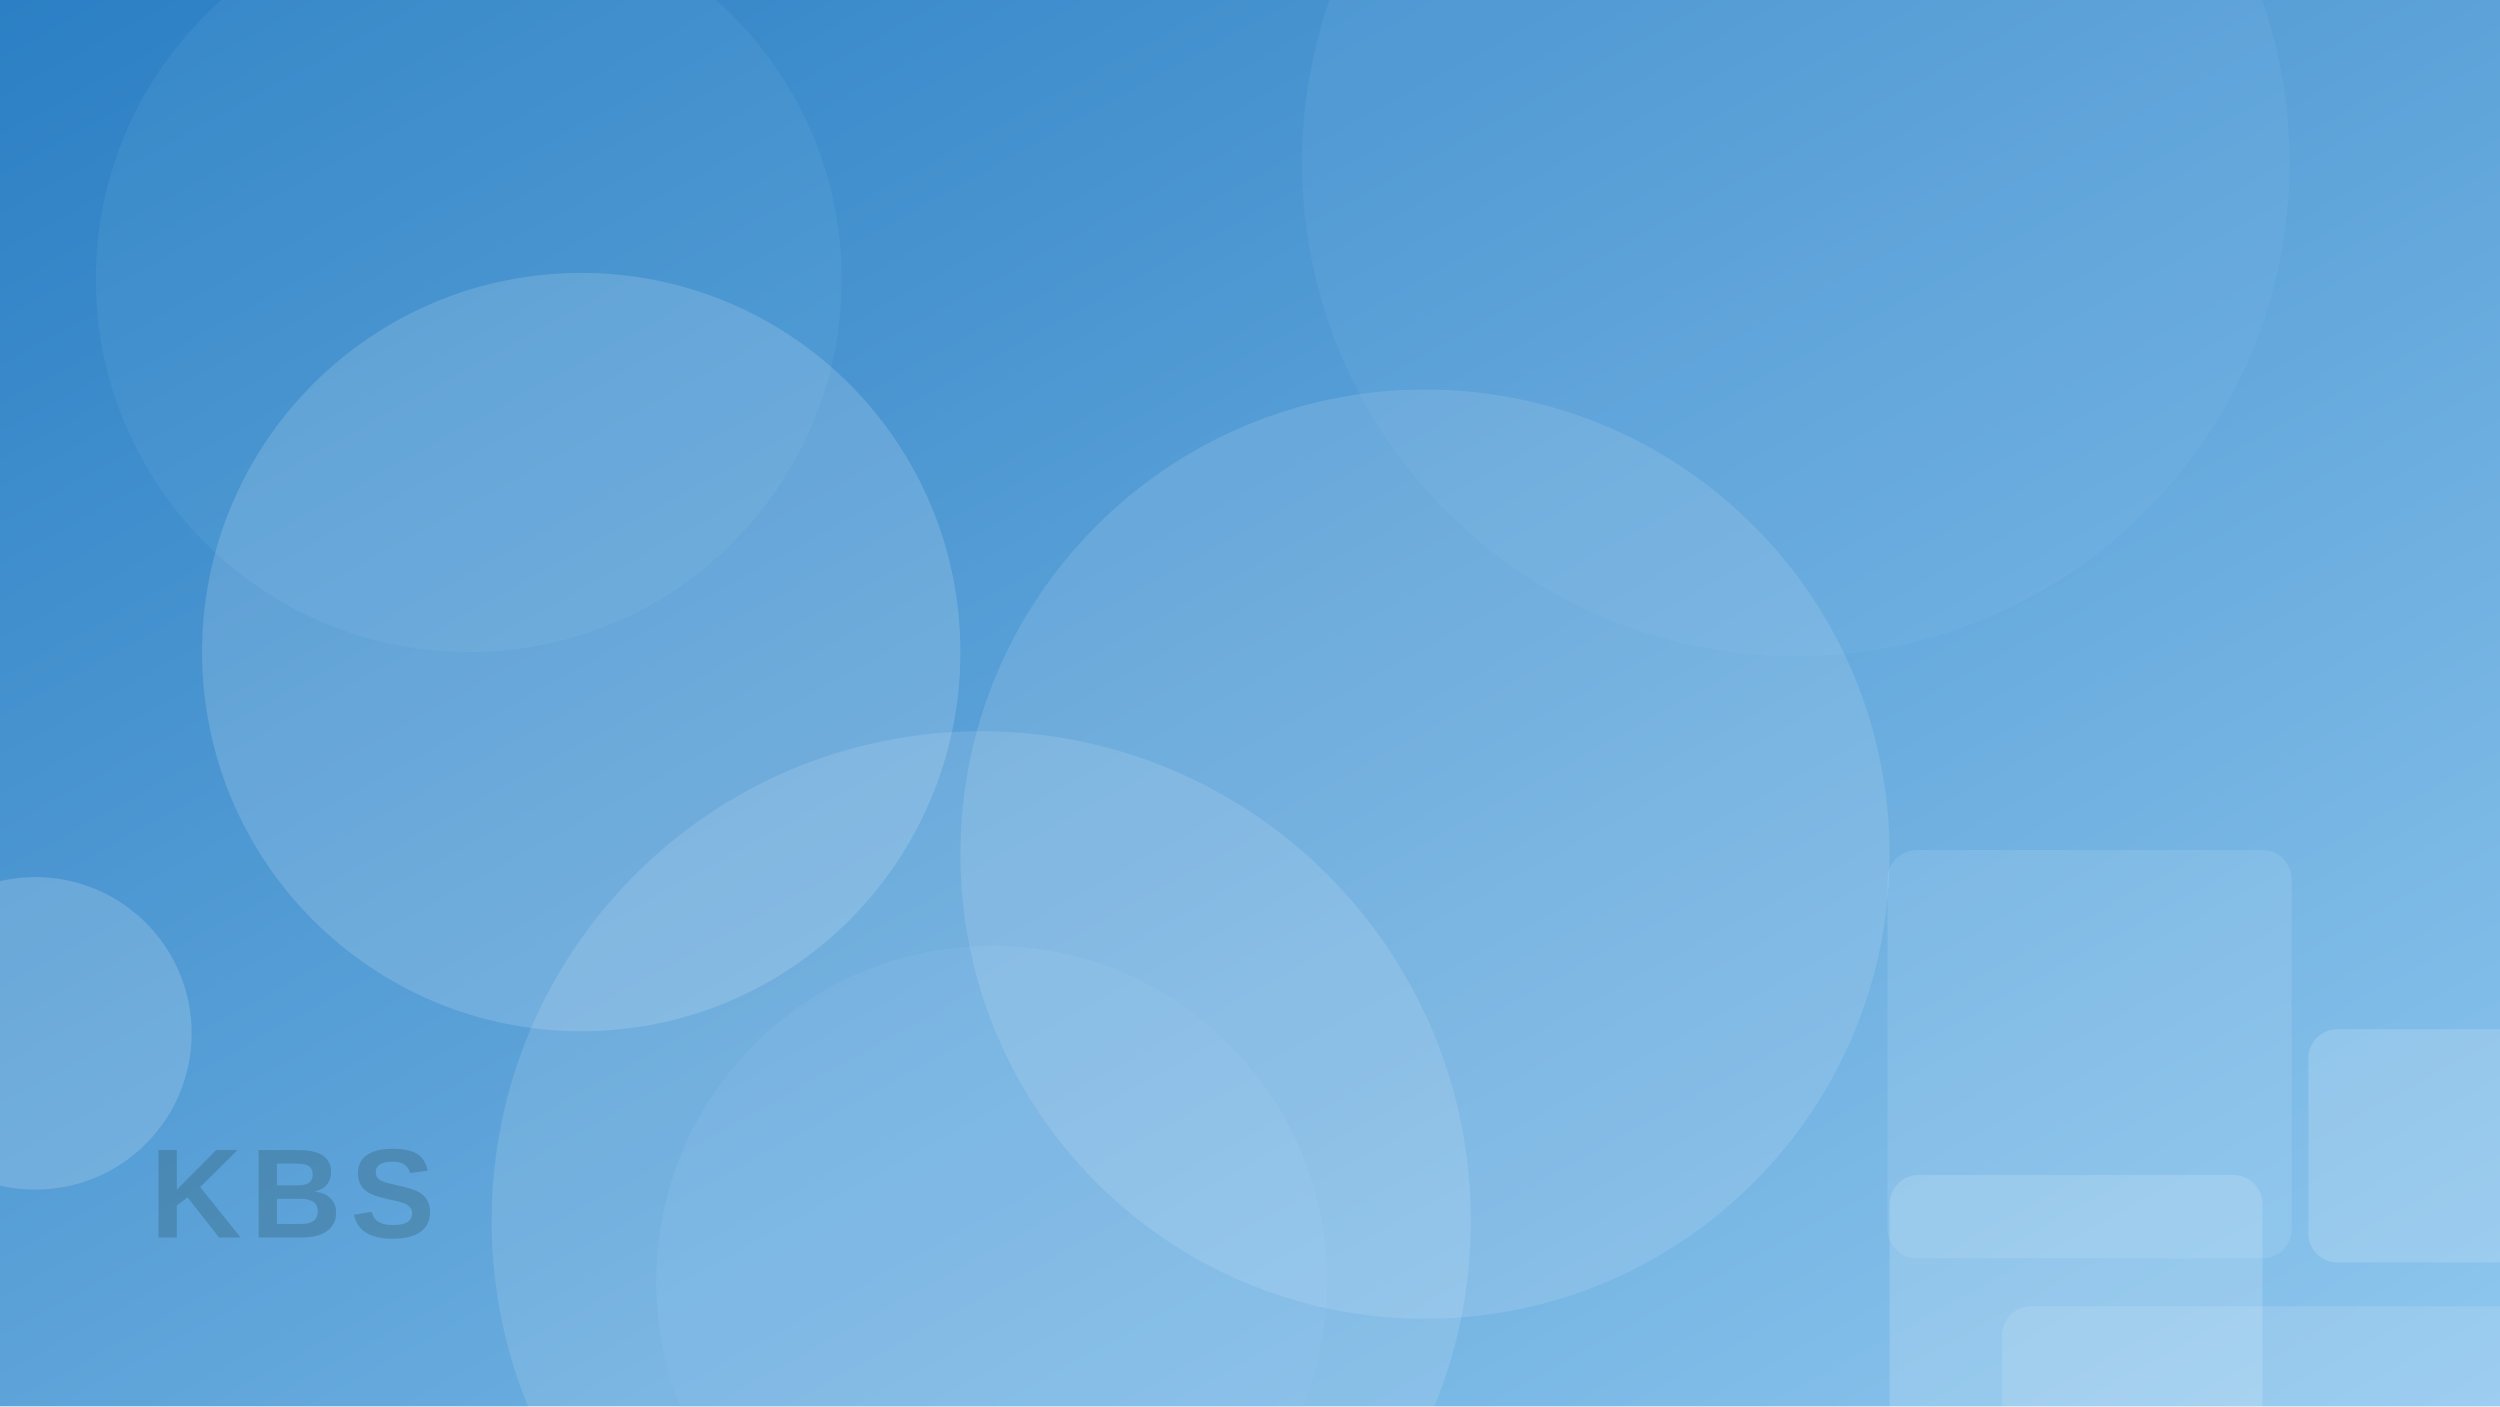
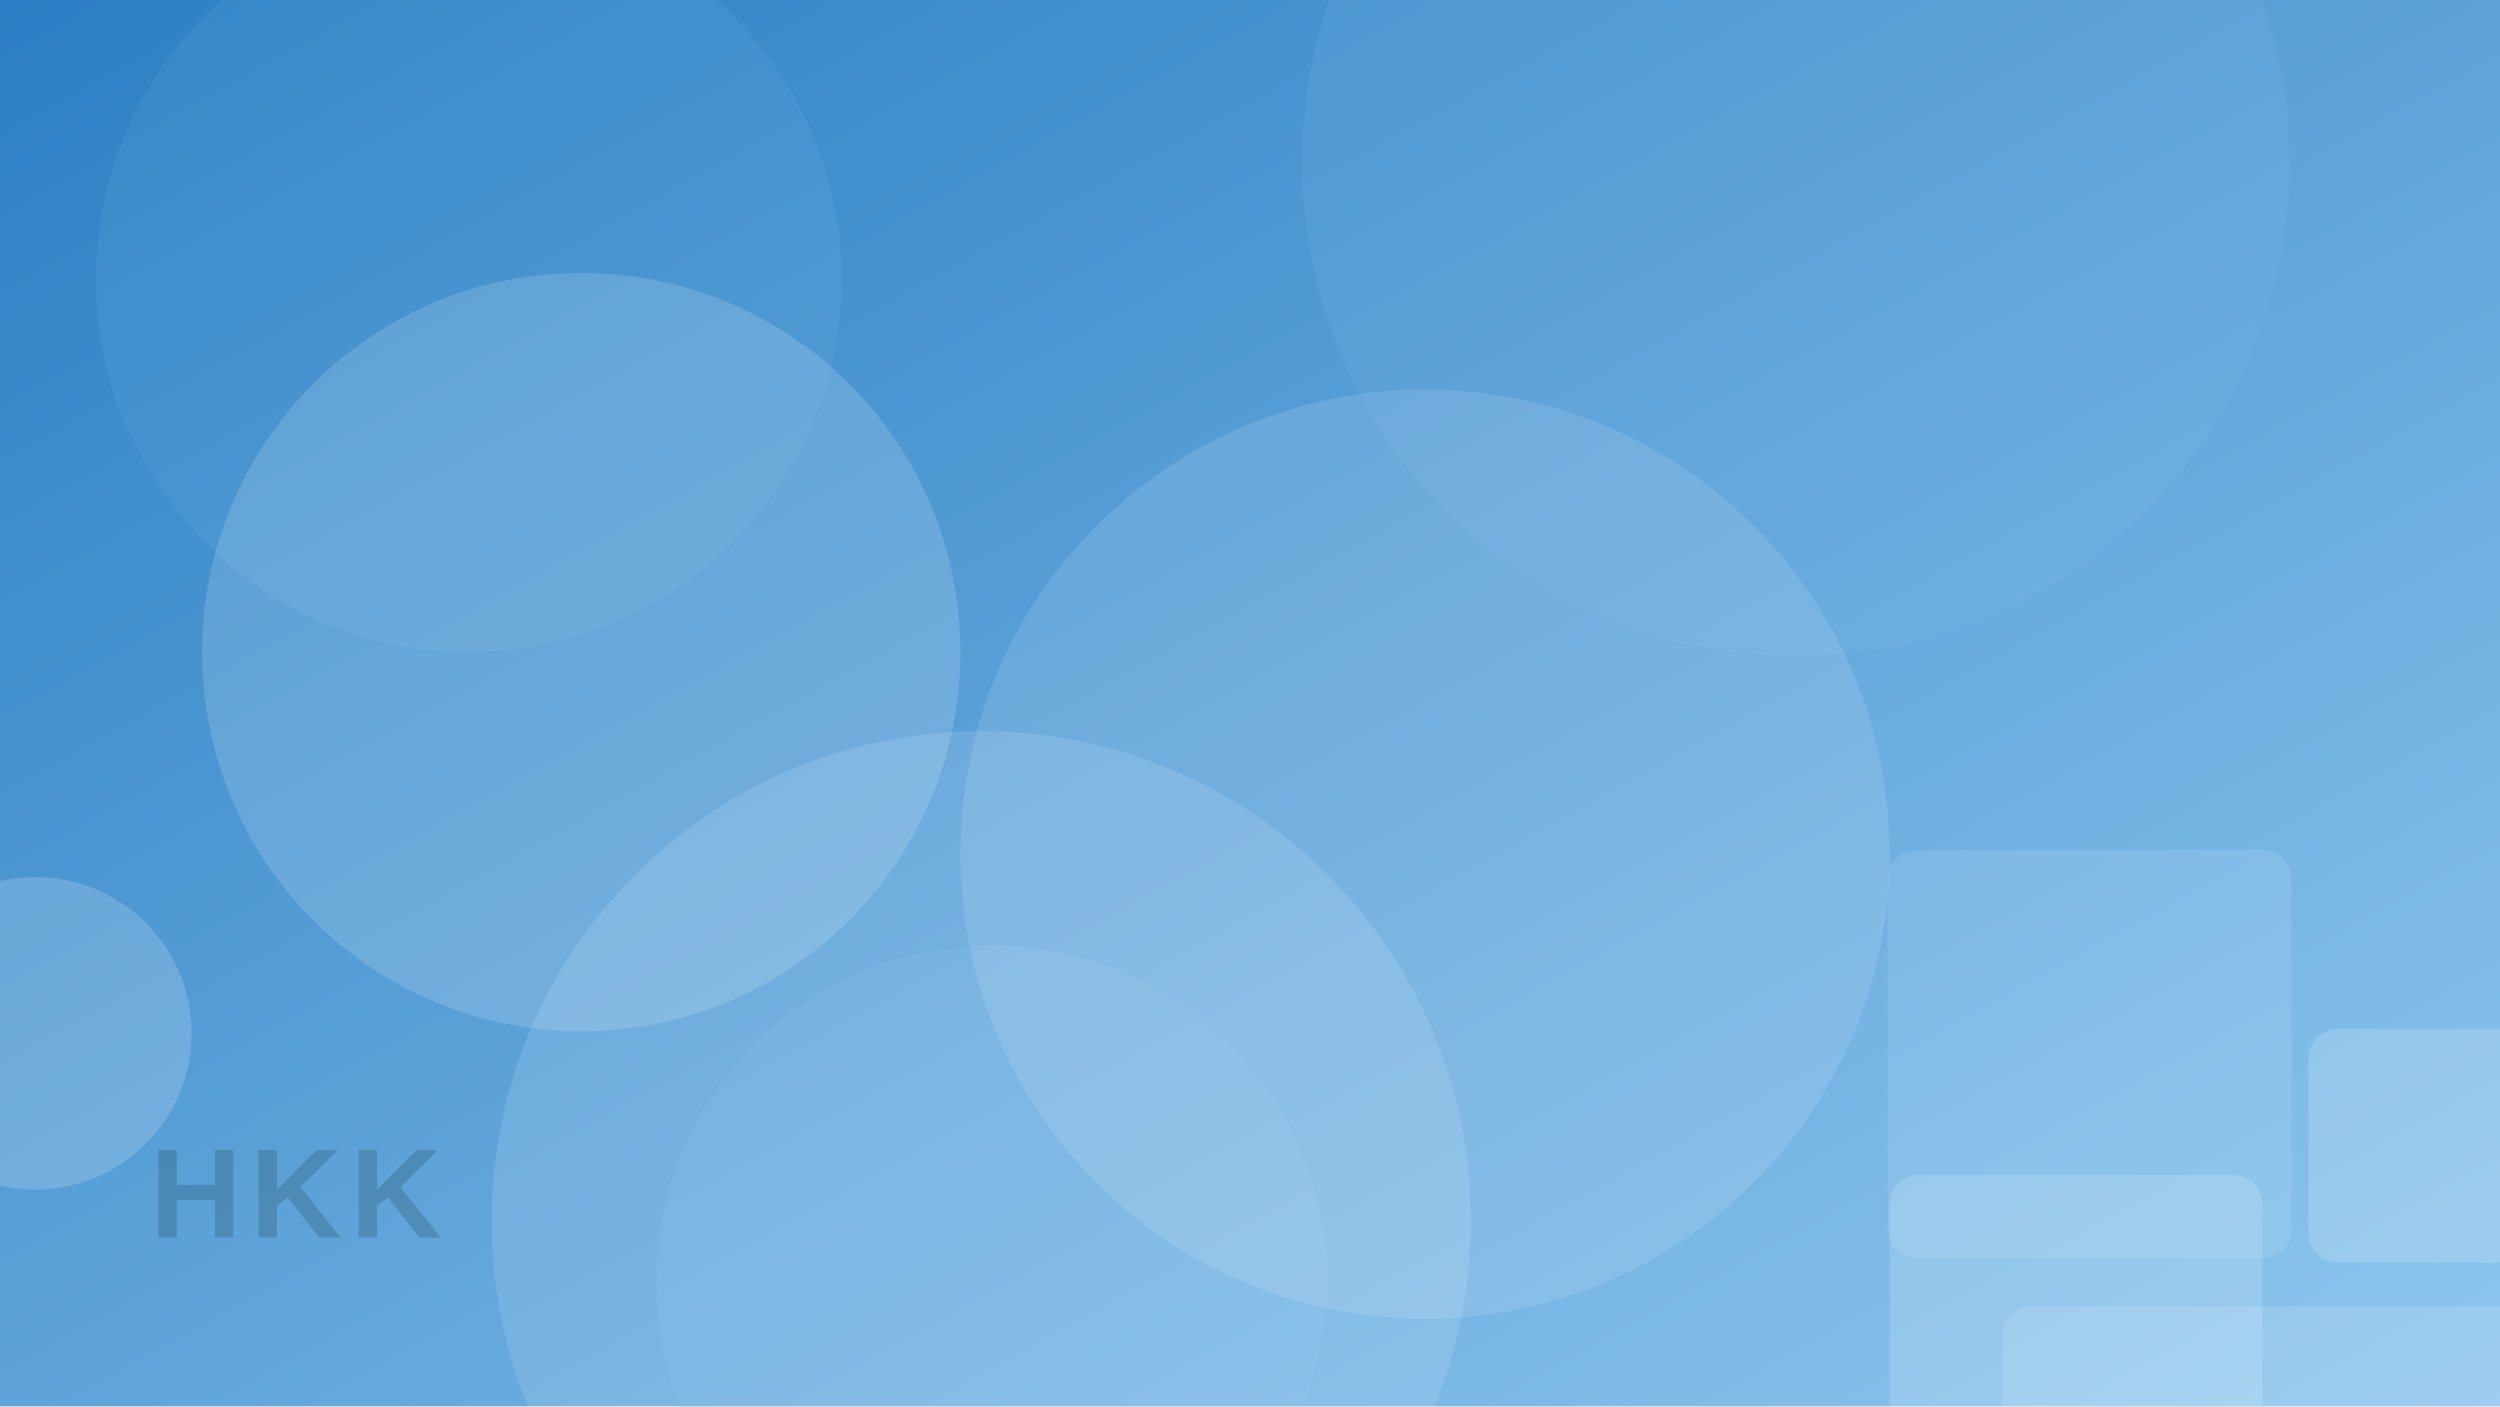
- <svg xmlns="http://www.w3.org/2000/svg" viewBox="0 0 1200 675" width="1200" height="675" role="img" aria-label="Kerja Bakti Saluran Air 2">
+ <svg xmlns="http://www.w3.org/2000/svg" viewBox="0 0 1200 675" width="1200" height="675" role="img" aria-label="HUT Kemerdekaan RI ke-81 Kampung Sanggrahan 2">
  <defs>
    <linearGradient id="g" x1="0" y1="0" x2="1" y2="1">
      <stop offset="0%" stop-color="#2b7fc4" />
      <stop offset="100%" stop-color="#8fc7ee" />
    </linearGradient>
  </defs>
  <rect width="1200" height="675" fill="url(#g)" />
  <circle cx="476" cy="615" r="161" fill="#8fc7ee" opacity="0.14" />
  <circle cx="684" cy="410" r="223" fill="#e9f3fb" opacity="0.14" />
  <circle cx="471" cy="586" r="235" fill="#ffffff" opacity="0.12" />
  <circle cx="225" cy="134" r="179" fill="#8fc7ee" opacity="0.10" />
  <circle cx="17" cy="496" r="75" fill="#e9f3fb" opacity="0.19" />
  <circle cx="279" cy="313" r="182" fill="#ffffff" opacity="0.15" />
  <circle cx="862" cy="78" r="237" fill="#8fc7ee" opacity="0.12" />
  <rect x="907" y="564" width="179" height="249" rx="14" fill="#e9f3fb" opacity="0.18" />
  <rect x="961" y="627" width="253" height="201" rx="14" fill="#e9f3fb" opacity="0.15" />
  <rect x="1108" y="494" width="177" height="112" rx="14" fill="#e9f3fb" opacity="0.19" />
  <rect x="906" y="408" width="194" height="196" rx="14" fill="#e9f3fb" opacity="0.12" />
-   <text x="72" y="594" font-family="Segoe UI, Arial, sans-serif" font-size="61" font-weight="700" letter-spacing="4" fill="#0f2e26" opacity="0.20">KBS</text>
+   <text x="72" y="594" font-family="Segoe UI, Arial, sans-serif" font-size="61" font-weight="700" letter-spacing="4" fill="#0f2e26" opacity="0.20">HKK</text>
</svg>
